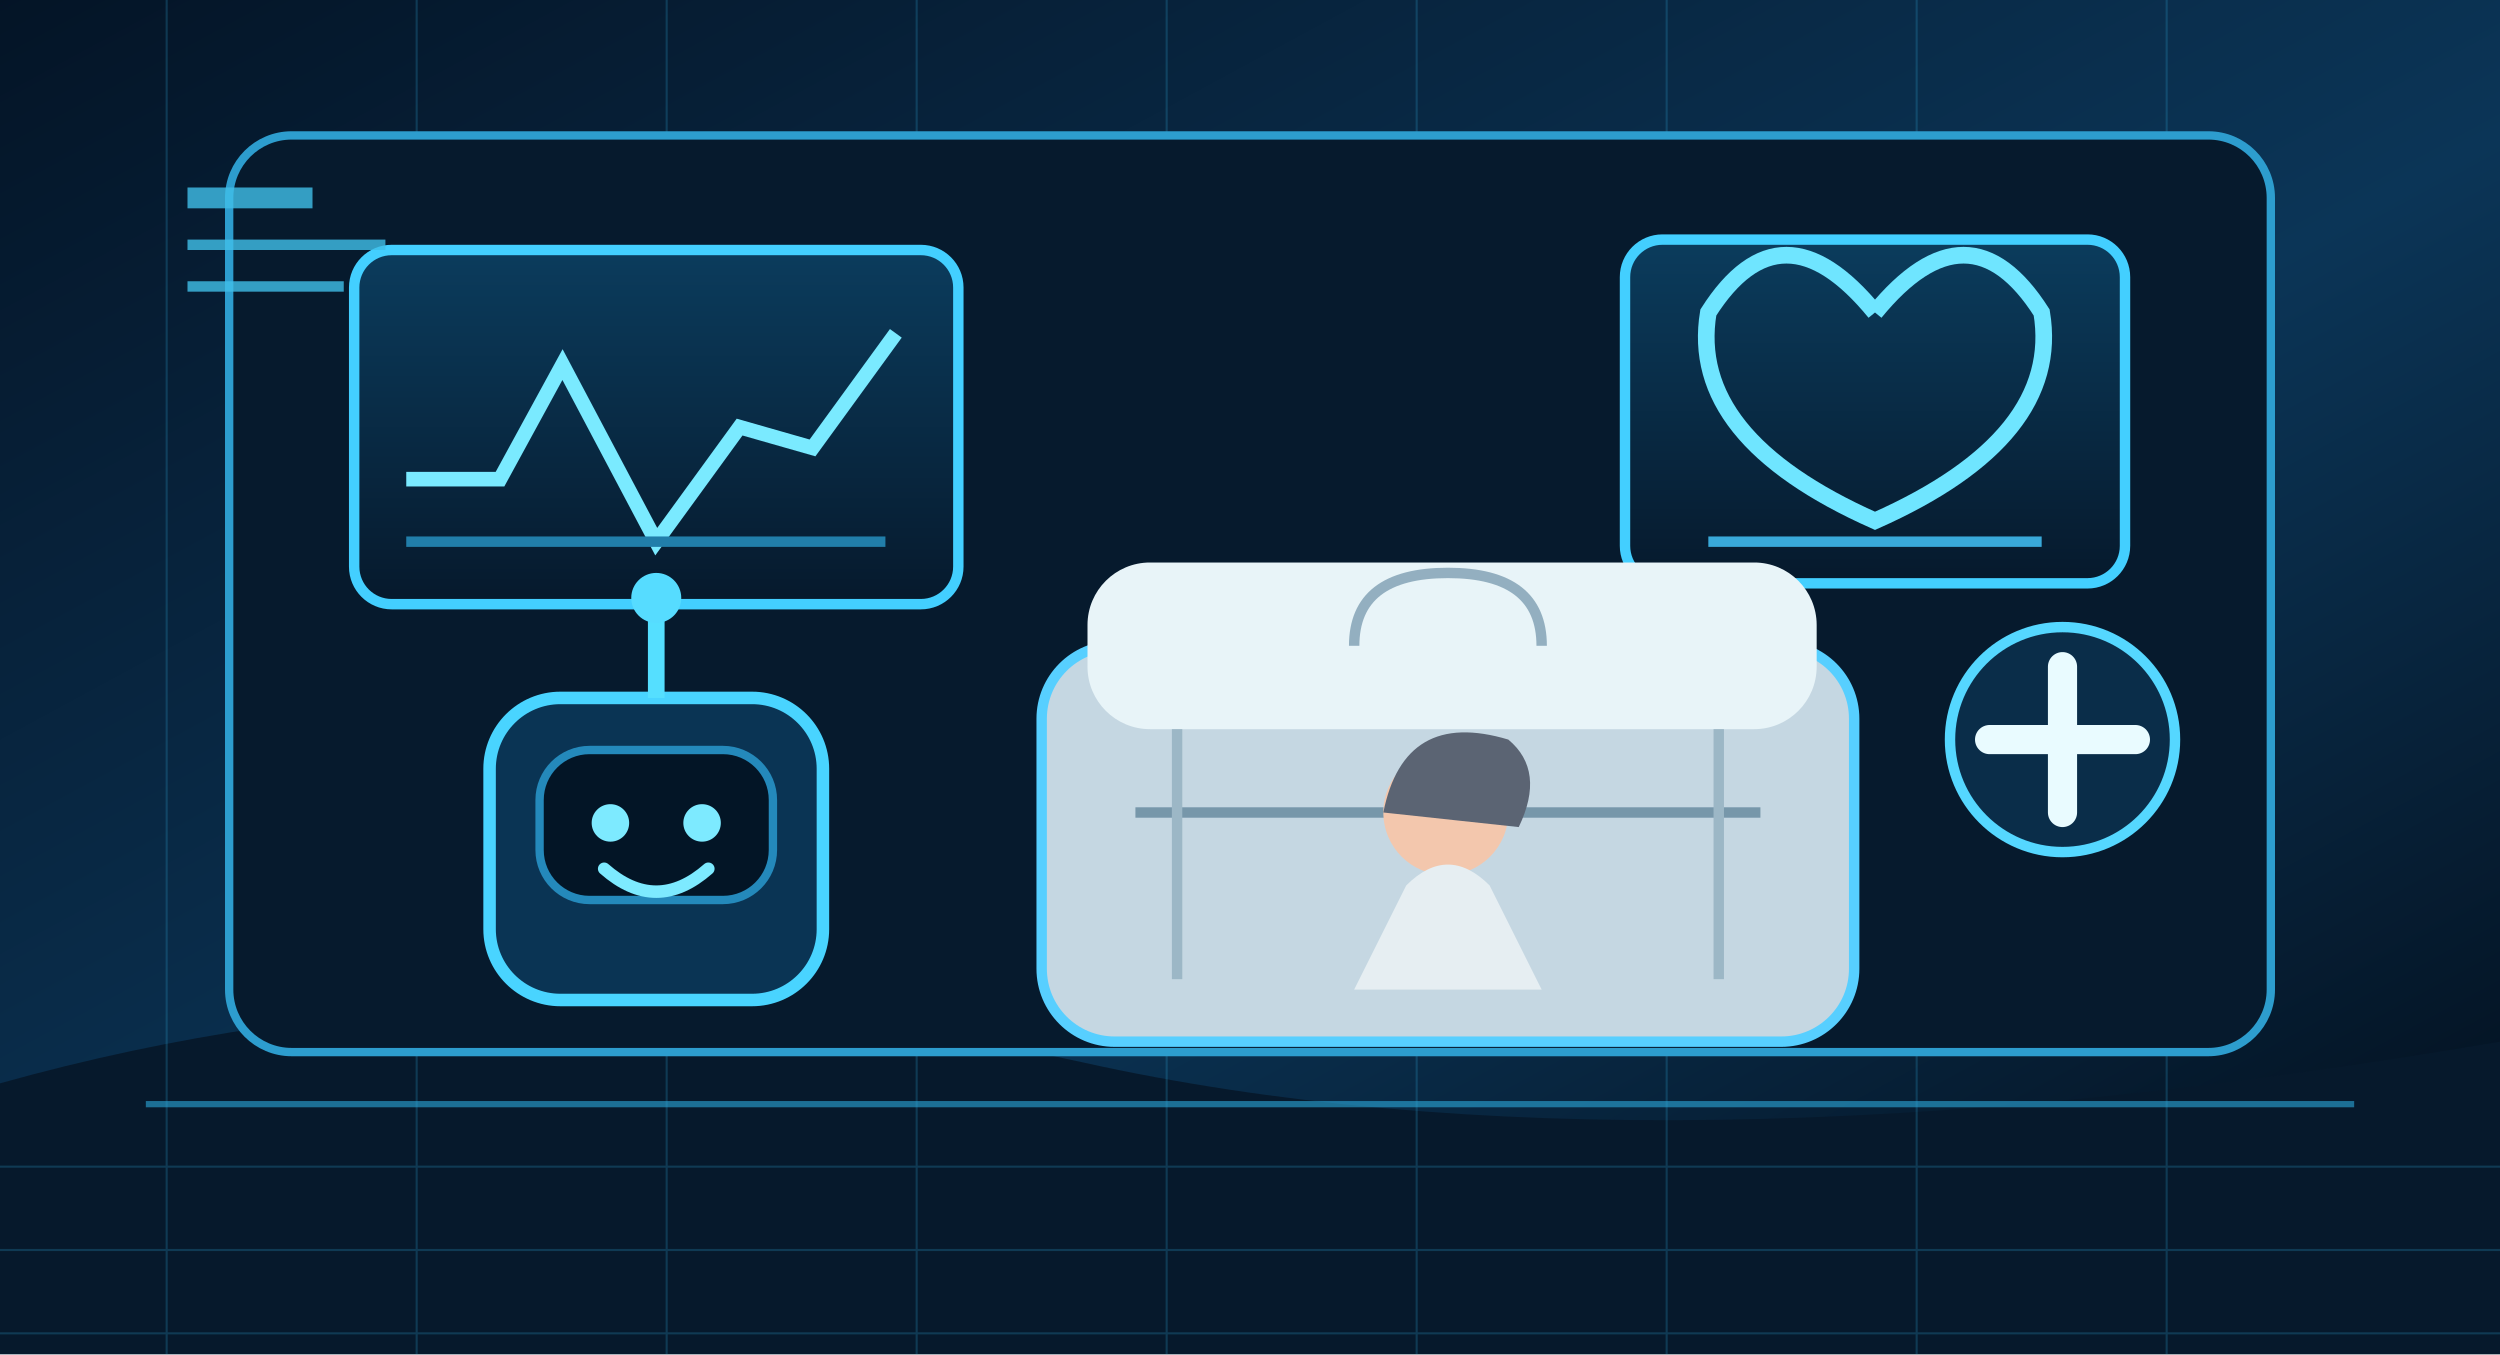
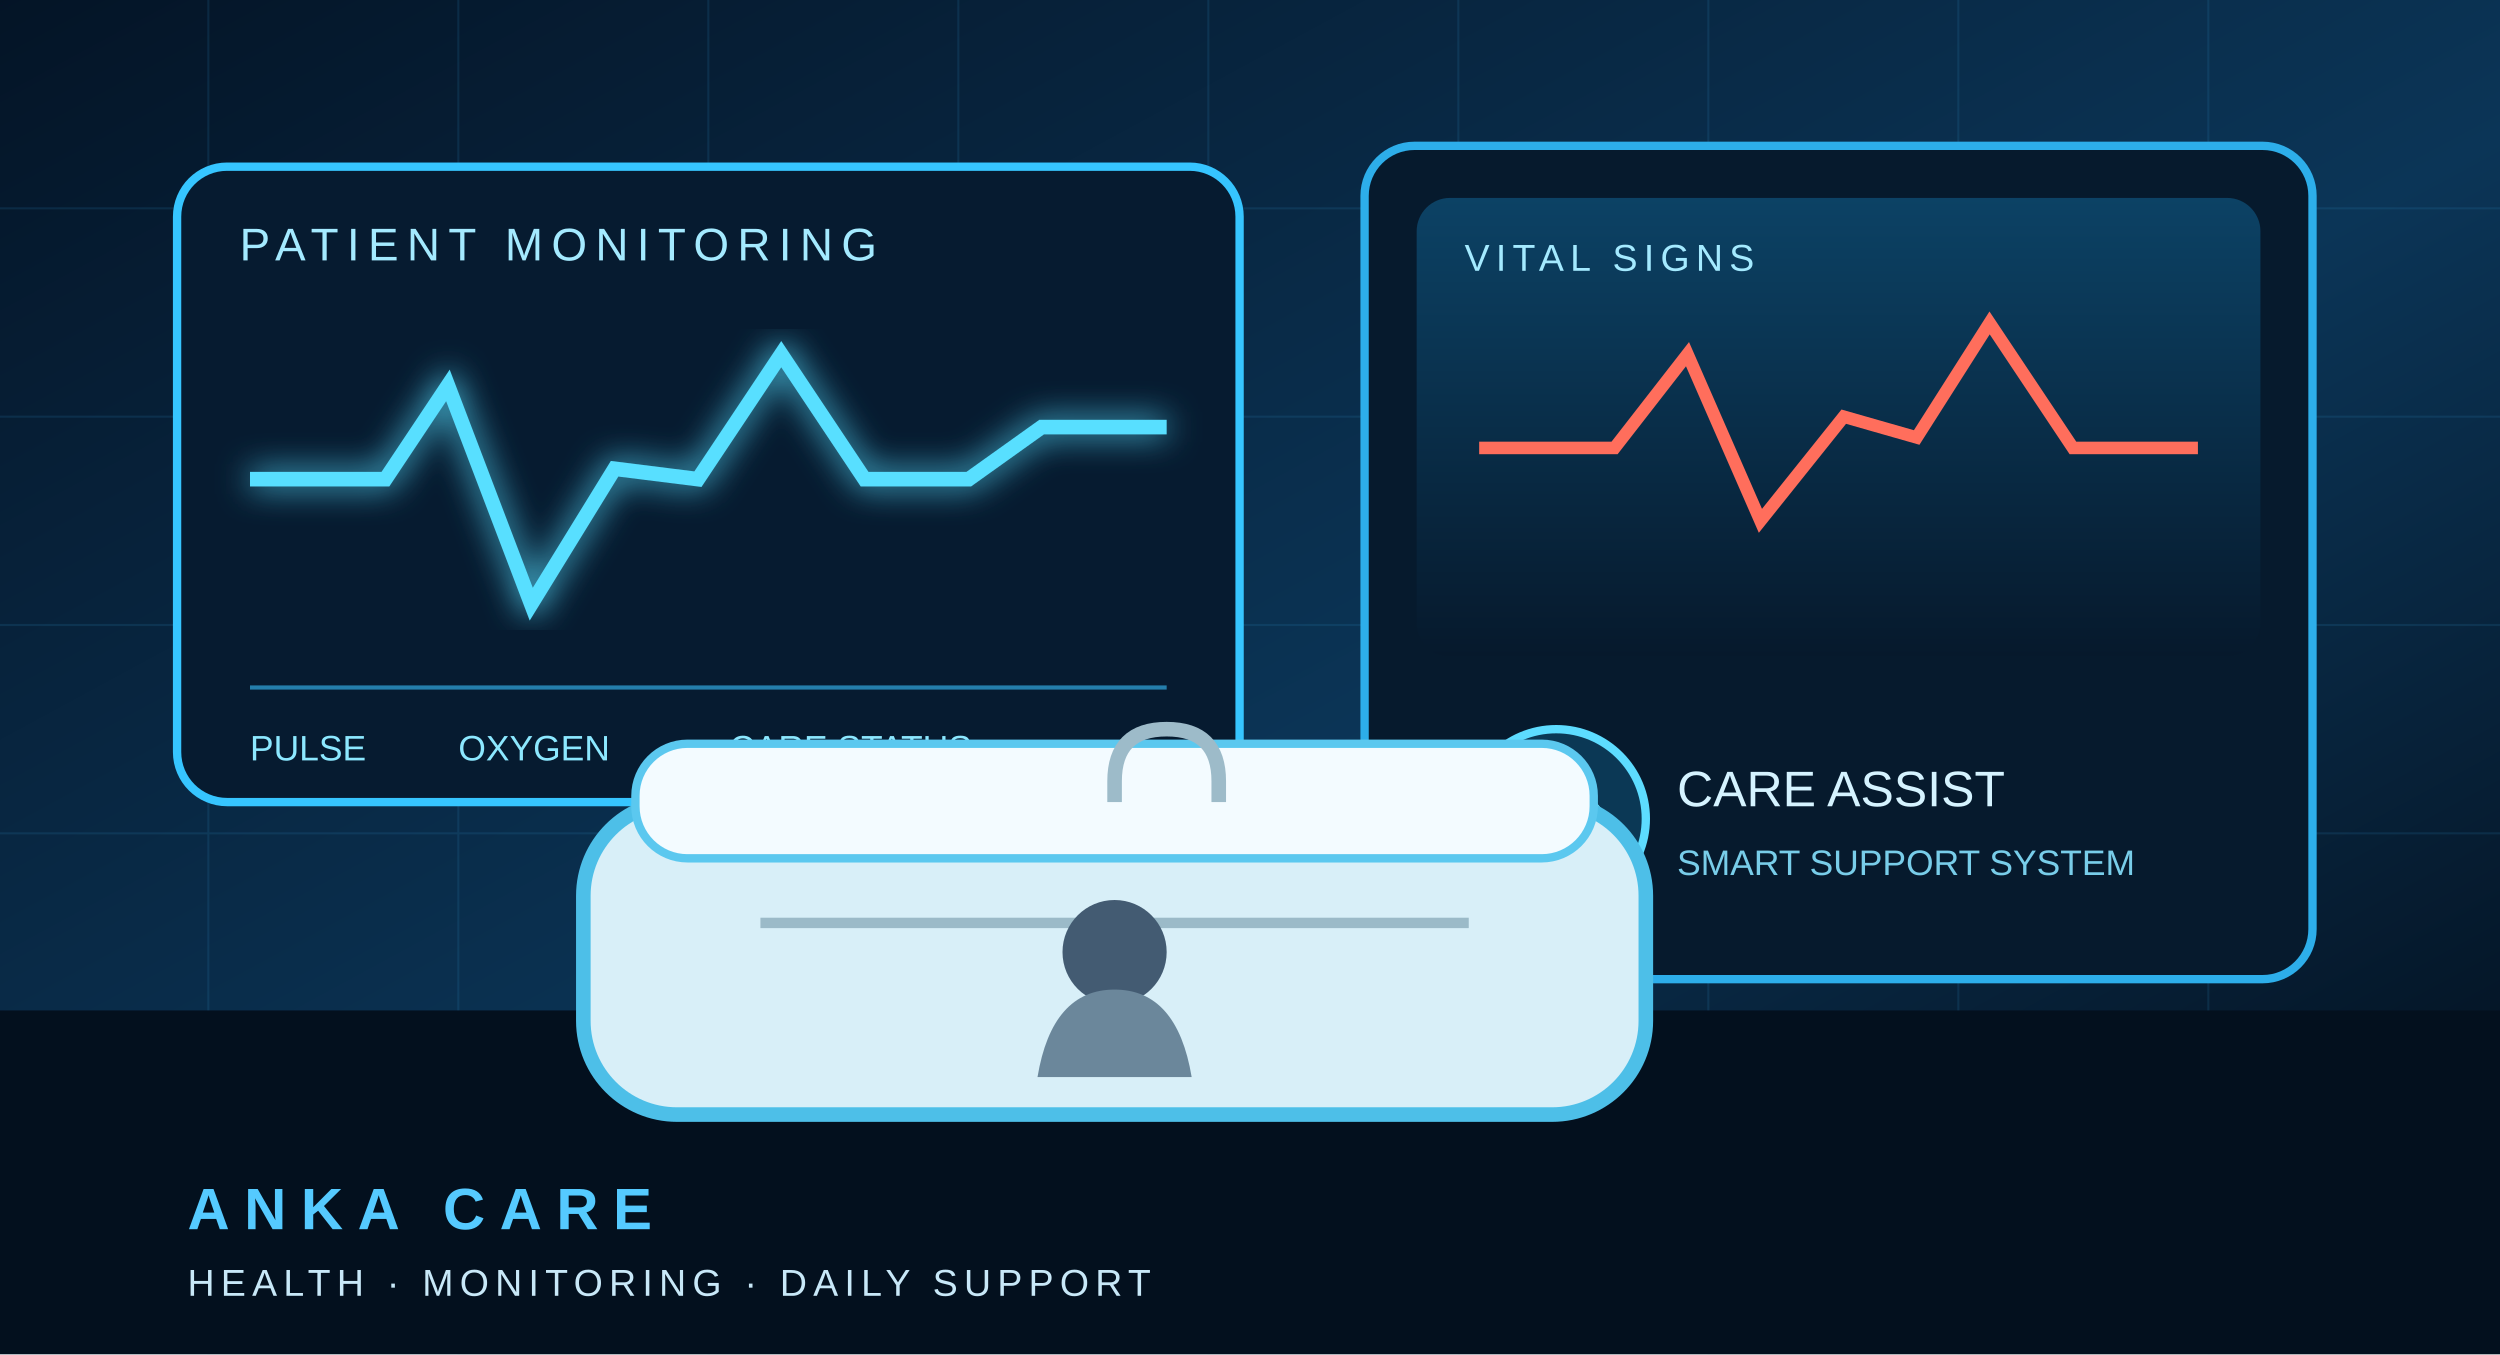
<svg xmlns="http://www.w3.org/2000/svg" viewBox="0 0 1200 650">
  <defs>
-     <linearGradient id="b" x2="1" y2="1">
+     <linearGradient id="bg" x2="1" y2="1">
      <stop stop-color="#041426" />
      <stop offset=".55" stop-color="#0b3557" />
      <stop offset="1" stop-color="#020a15" />
    </linearGradient>
-     <linearGradient id="scr" x2="0" y2="1">
-       <stop stop-color="#0b3c5d" />
+     <linearGradient id="screen" x2="0" y2="1">
+       <stop stop-color="#0c4265" />
      <stop offset="1" stop-color="#06192c" />
    </linearGradient>
-     <filter id="gl">
-       <feGaussianBlur stdDeviation="12" />
+     <filter id="glow">
+       <feGaussianBlur stdDeviation="8" result="b" />
+       <feMerge>
+         <feMergeNode in="b" />
+         <feMergeNode in="SourceGraphic" />
+       </feMerge>
    </filter>
  </defs>
-   <rect width="1200" height="650" fill="url(#b)" />
-   <path d="M0 520Q250 450 520 510T1200 500V650H0Z" fill="#06192c" />
-   <g opacity=".25" stroke="#2b9acb">
-     <path d="M0 560H1200M0 600H1200M0 640H1200M80 0V650M200 0V650M320 0V650M440 0V650M560 0V650M680 0V650M800 0V650M920 0V650M1040 0V650" />
+   <rect width="1200" height="650" fill="url(#bg)" />
+   <g stroke="#2a8ac1" opacity=".16">
+     <path d="M0 100H1200M0 200H1200M0 300H1200M0 400H1200M0 500H1200" />
+     <path d="M100 0V650M220 0V650M340 0V650M460 0V650M580 0V650M700 0V650M820 0V650M940 0V650M1060 0V650" />
  </g>
-   <rect x="110" y="65" width="980" height="440" rx="30" fill="#061a2d" stroke="#2d9dce" stroke-width="4" />
-   <g transform="translate(170 120)">
-     <rect width="290" height="170" rx="18" fill="url(#scr)" stroke="#43cfff" stroke-width="5" />
-     <path d="M25 110h45l30-55 45 85 40-55 35 10 40-55" fill="none" stroke="#7aeaff" stroke-width="7" />
-     <path d="M25 140h230" stroke="#217eaa" stroke-width="5" />
+   <path d="M0 485H1200V650H0Z" fill="#03101e" />
+   <g transform="translate(85 80)">
+     <rect width="510" height="305" rx="24" fill="#061b30" stroke="#36c5ff" stroke-width="4" />
+     <text x="30" y="45" fill="#a4eaff" font-family="Arial" font-size="22" letter-spacing="4">PATIENT MONITORING</text>
+     <path d="M35 150H100L130 105 170 210 210 145 250 150 290 90 330 150 380 150 415 125 475 125" fill="none" stroke="#58dfff" stroke-width="7" filter="url(#glow)" />
+     <path d="M35 250H475" stroke="#247eab" stroke-width="2" />
+     <g fill="#8ce8ff" font-family="Arial">
+       <text x="35" y="285" font-size="17">PULSE</text>
+       <text x="135" y="285" font-size="17">OXYGEN</text>
+       <text x="265" y="285" font-size="17">CARE STATUS</text>
+     </g>
  </g>
-   <g transform="translate(780 115)">
-     <rect width="240" height="165" rx="18" fill="url(#scr)" stroke="#43cfff" stroke-width="5" />
-     <path d="M120 35q-45-55-80 0q-10 60 80 100q90-40 80-100q-35-55-80 0" fill="none" stroke="#6fe5ff" stroke-width="8" />
-     <path d="M40 145h160" stroke="#39a9d9" stroke-width="5" />
+   <g transform="translate(655 70)">
+     <rect width="455" height="400" rx="24" fill="#061a2d" stroke="#2daeea" stroke-width="4" />
+     <rect x="25" y="25" width="405" height="220" rx="16" fill="url(#screen)" />
+     <path d="M55 145H120L155 100 190 180 230 130 265 140 300 85 340 145 400 145" fill="none" stroke="#ff6e5c" stroke-width="6" />
+     <text x="48" y="60" fill="#a4eaff" font-family="Arial" font-size="18" letter-spacing="3">VITAL SIGNS</text>
+     <g transform="translate(40 275)">
+       <circle cx="52" cy="48" r="43" fill="#0b3855" stroke="#5ddcff" stroke-width="4" />
+       <path d="M30 48Q52 15 74 48Q52 82 30 48Z" fill="none" stroke="#6de7ff" stroke-width="5" />
+       <text x="110" y="42" fill="#d5f3ff" font-family="Arial" font-size="24">CARE ASSIST</text>
+       <text x="110" y="75" fill="#78cde9" font-family="Arial" font-size="17">SMART SUPPORT SYSTEM</text>
+     </g>
  </g>
-   <g transform="translate(235 335)">
-     <rect x="0" y="0" width="160" height="145" rx="34" fill="#0a3454" stroke="#49d4ff" stroke-width="6" />
-     <rect x="24" y="25" width="112" height="72" rx="24" fill="#031526" stroke="#2489bb" stroke-width="4" />
-     <circle cx="58" cy="60" r="9" fill="#7deaff" />
-     <circle cx="102" cy="60" r="9" fill="#7deaff" />
-     <path d="M55 82q25 22 50 0" fill="none" stroke="#7deaff" stroke-width="6" stroke-linecap="round" />
-     <path d="M80 0v-40" stroke="#55dfff" stroke-width="8" />
-     <circle cx="80" cy="-48" r="12" fill="#56dcff" />
+   <g transform="translate(280 385)">
+     <rect x="0" y="0" width="510" height="150" rx="45" fill="#d8eff8" stroke="#4dbfe8" stroke-width="7" />
+     <rect x="25" y="-28" width="460" height="55" rx="25" fill="#f3fbff" stroke="#5bc8ef" stroke-width="4" />
+     <path d="M255 0V-10Q255 -35 280 -35Q305 -35 305 -10V0" fill="none" stroke="#9dbbc9" stroke-width="7" />
+     <path d="M85 58H425" stroke="#9bbac8" stroke-width="5" />
+     <circle cx="255" cy="72" r="25" fill="#435b72" />
+     <path d="M218 132Q225 90 255 90Q285 90 292 132" fill="#6b879b" />
  </g>
-   <g transform="translate(500 245)">
-     <rect x="0" y="65" width="390" height="190" rx="35" fill="#c5d7e2" stroke="#57cfff" stroke-width="5" />
-     <rect x="22" y="25" width="350" height="80" rx="30" fill="#e8f4f8" />
-     <path d="M45 145h300" stroke="#7797aa" stroke-width="5" />
-     <path d="M65 105v120M325 105v120" stroke="#9cb7c6" stroke-width="5" />
-     <path d="M150 65q0-35 45-35q45 0 45 35" fill="none" stroke="#93afc0" stroke-width="5" />
-     <circle cx="194" cy="145" r="30" fill="#f3c7ad" />
-     <path d="M164 145q10-50 60-35q18 15 5 42" fill="#5b6473" />
-     <path d="M175 180q20-20 40 0l25 50h-90z" fill="#e6eef2" />
-   </g>
-   <g transform="translate(930 300)">
-     <circle cx="60" cy="55" r="54" fill="#0a2d49" stroke="#55d7ff" stroke-width="5" />
-     <path d="M60 20v70M25 55h70" stroke="#e9fbff" stroke-width="14" stroke-linecap="round" />
-   </g>
-   <g transform="translate(90 90)" opacity=".8">
-     <path d="M0 0h60v10H0zM0 25h95v5H0zM0 45h75v5H0z" fill="#40bfe9" />
-   </g>
-   <path d="M70 530H1130" stroke="#2ca8db" stroke-width="3" opacity=".6" />
+   <text x="90" y="590" fill="#55caff" font-family="Arial" font-size="28" font-weight="bold" letter-spacing="7">ANKA CARE</text>
+   <text x="90" y="622" fill="#c8e8f8" font-family="Arial" font-size="18" letter-spacing="3">HEALTH · MONITORING · DAILY SUPPORT</text>
</svg>
